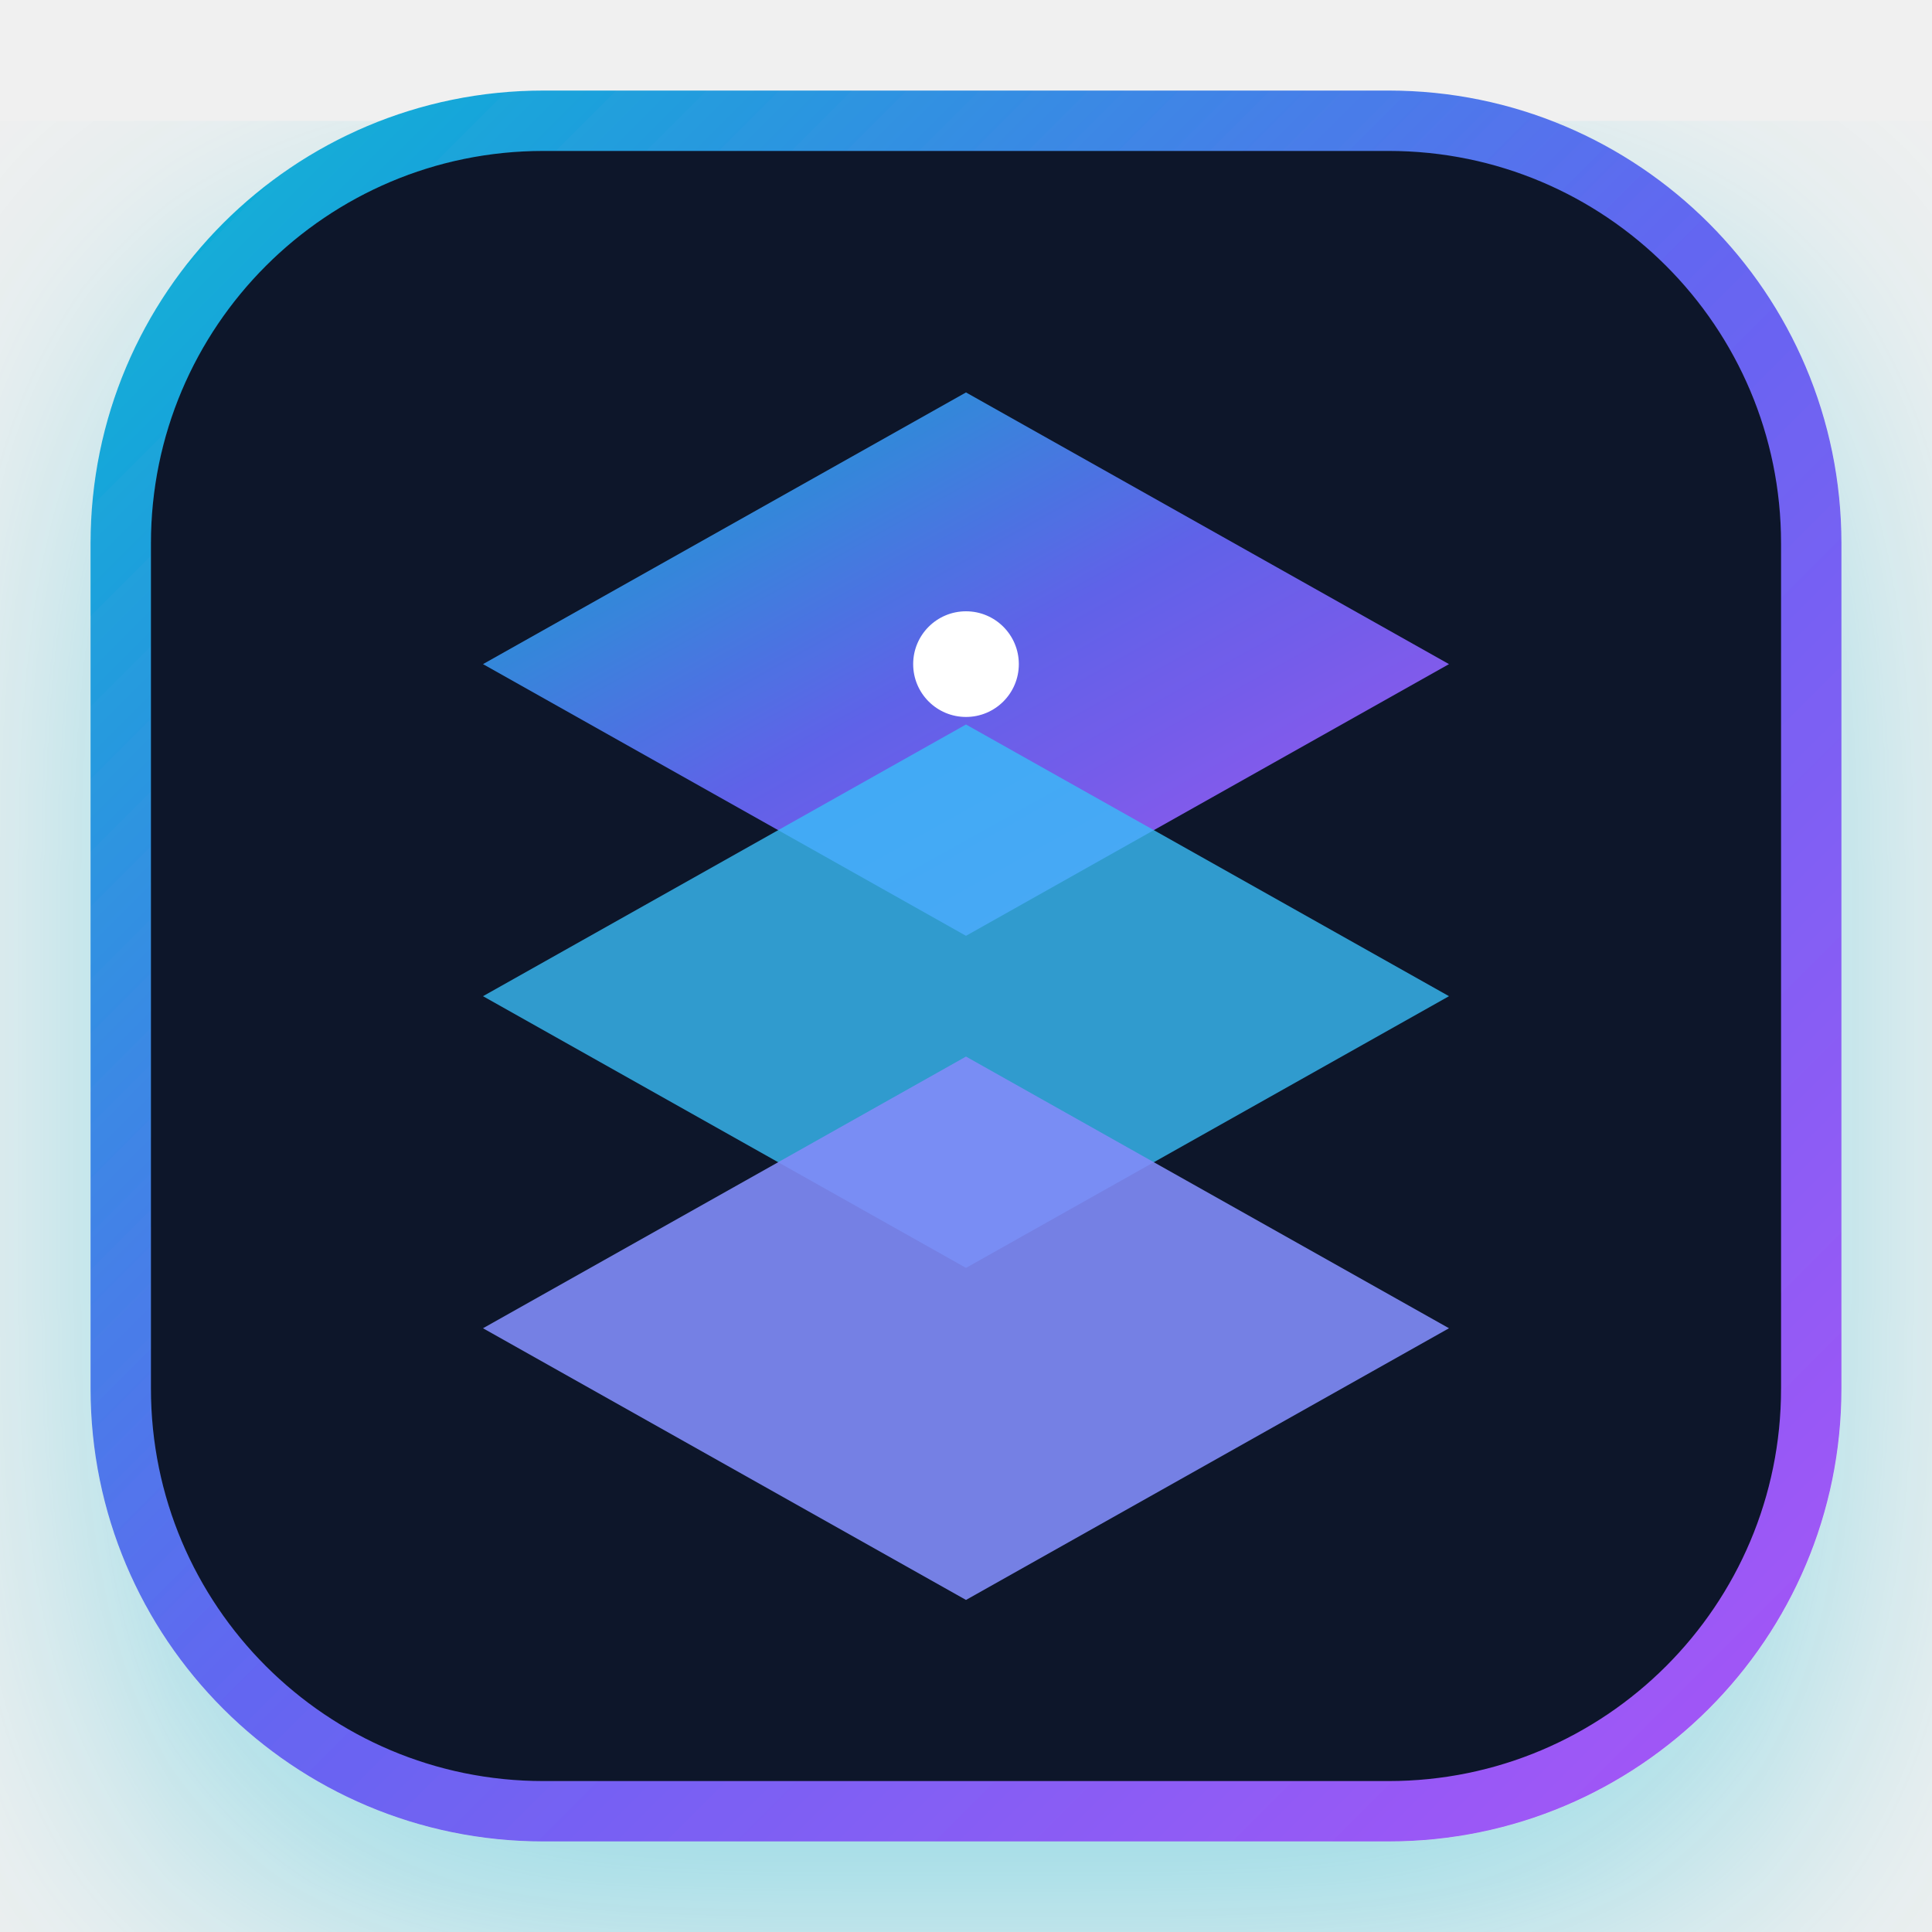
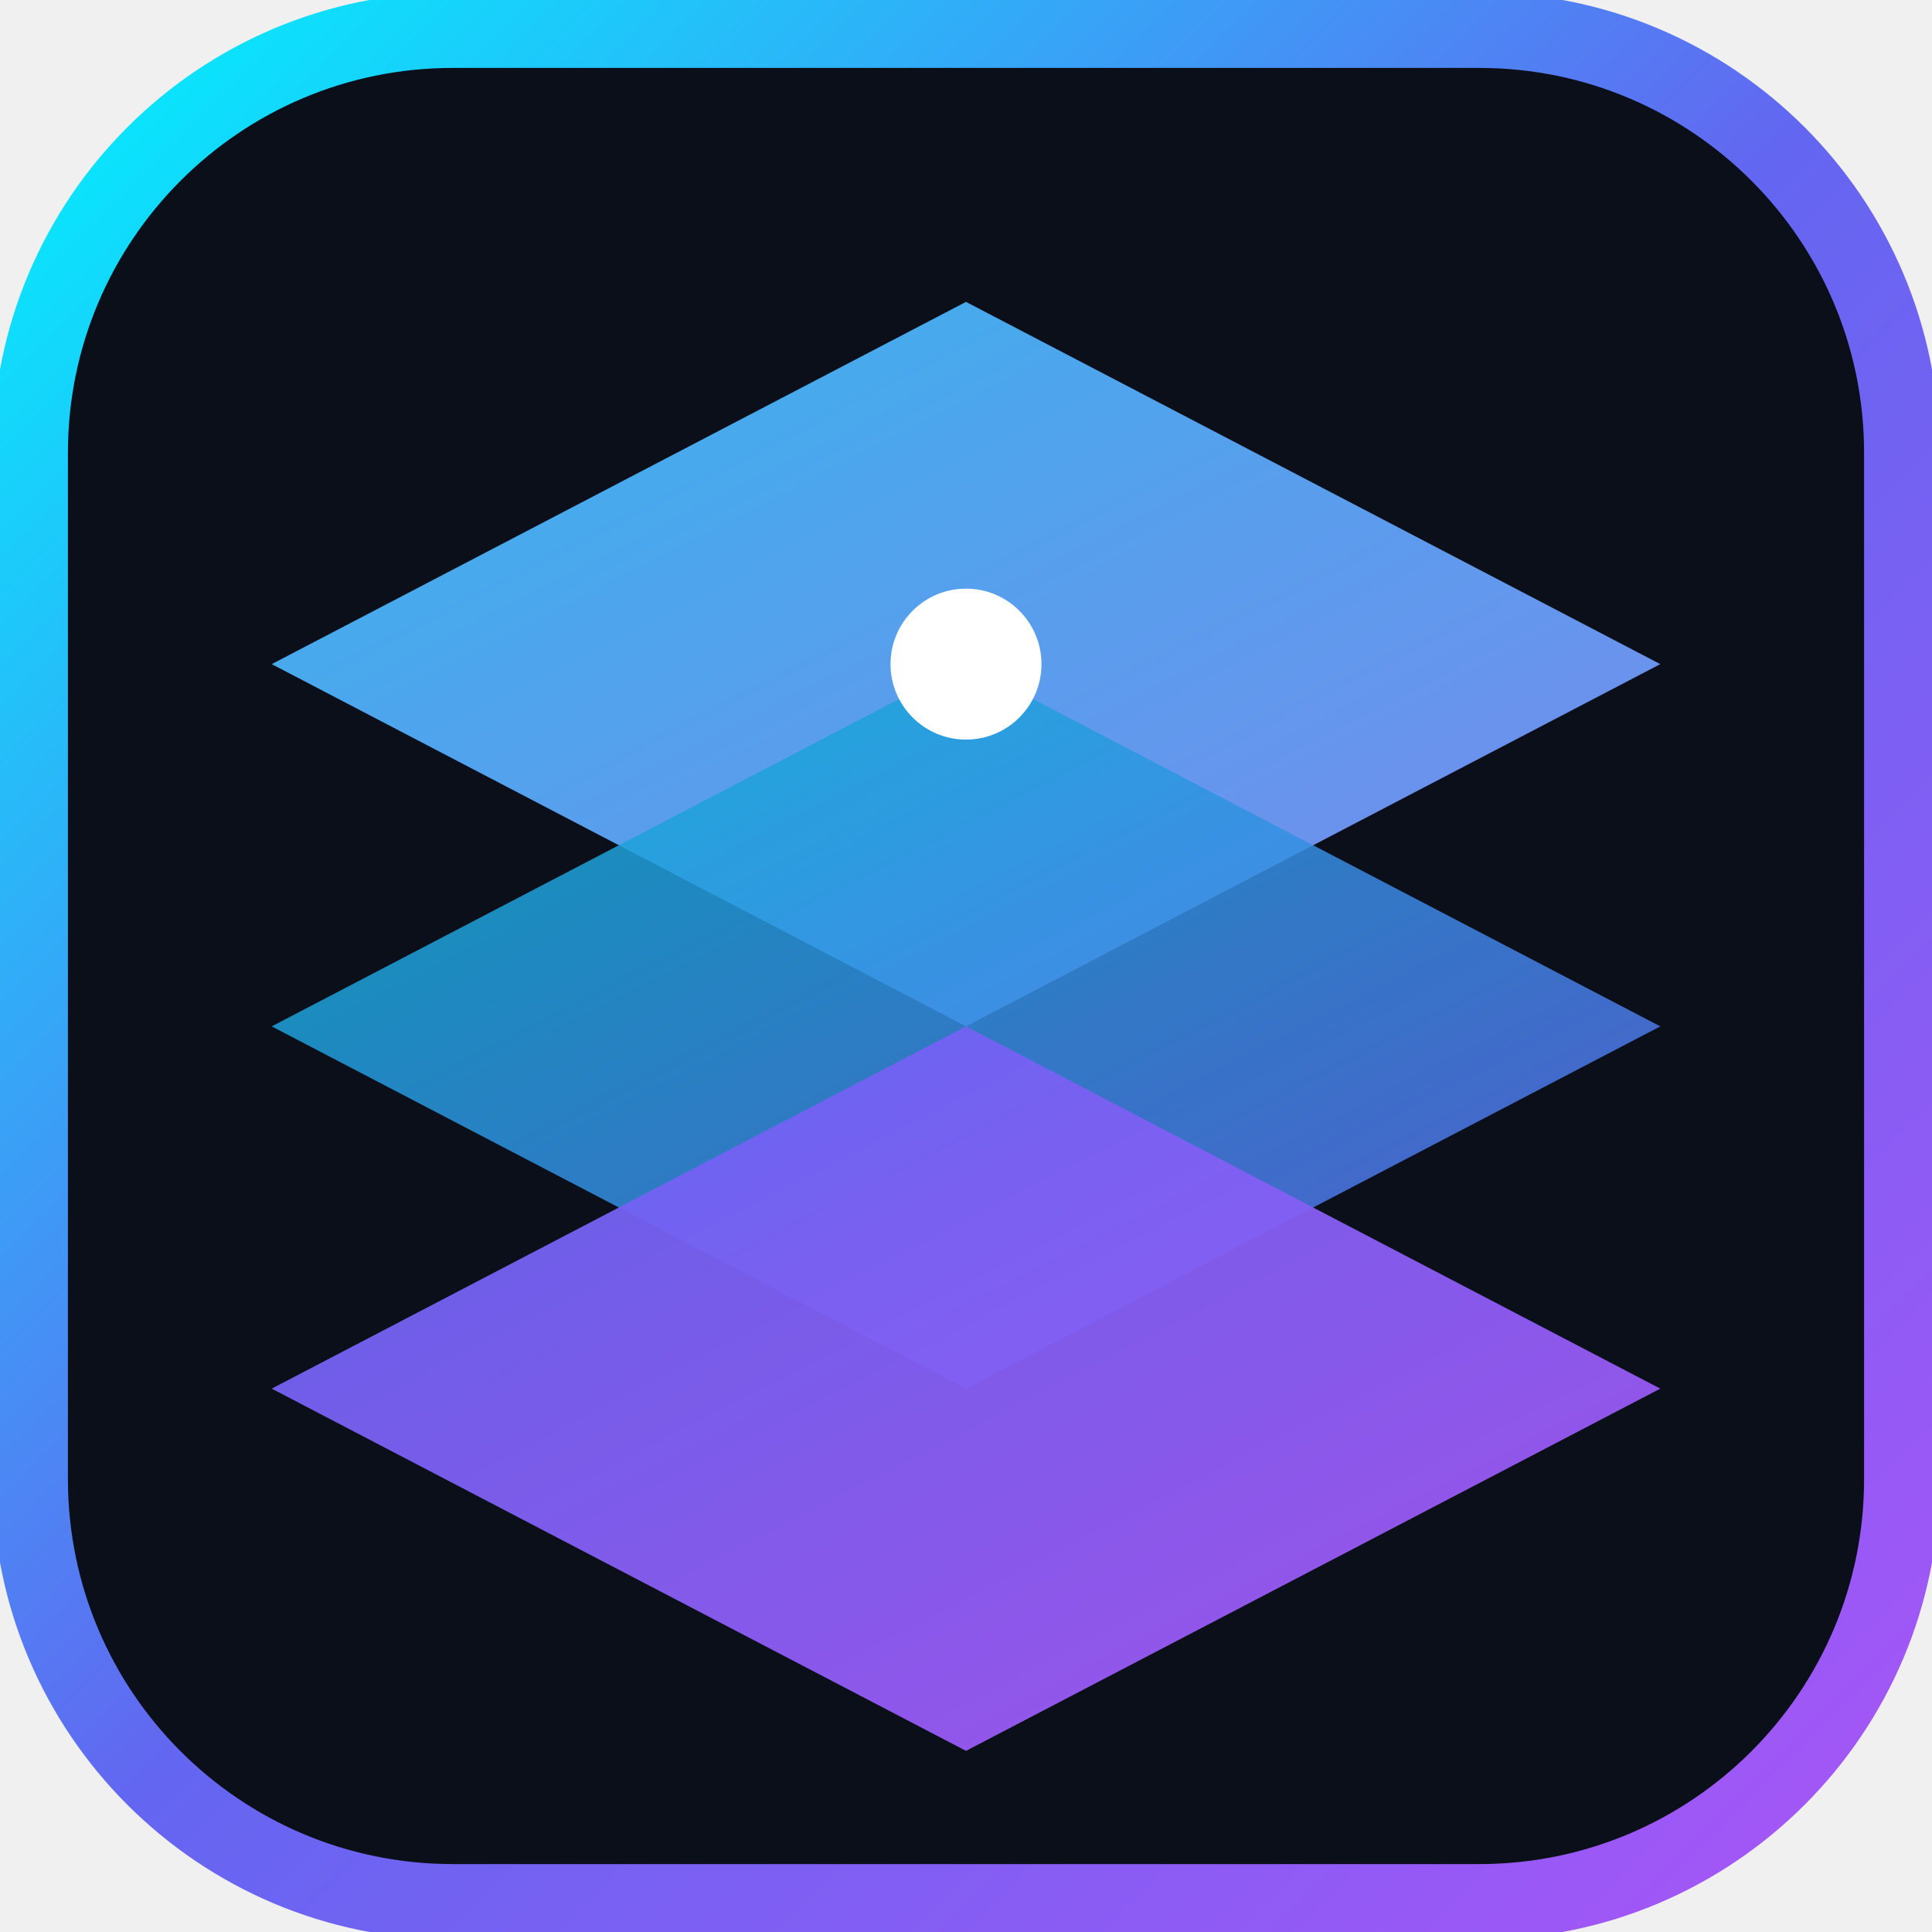
<svg xmlns="http://www.w3.org/2000/svg" viewBox="0 0 128 128" width="128" height="128">
  <defs>
    <linearGradient id="bgGrad" x1="0%" y1="0%" x2="100%" y2="100%">
-       <stop offset="0%" stop-color="#06b6d4" />
+       <stop offset="0%" stop-color="#00f2fe" />
      <stop offset="50%" stop-color="#6366f1" />
      <stop offset="100%" stop-color="#a855f7" />
    </linearGradient>
-     <filter id="glow" x="-20%" y="-20%" width="140%" height="140%">
-       <feDropShadow dx="0" dy="8" stdDeviation="12" flood-color="#06b6d4" flood-opacity="0.4" />
-     </filter>
+     <linearGradient id="layer1Grad" x1="0%" y1="0%" x2="100%" y2="100%">
+       <stop offset="0%" stop-color="#38bdf8" />
+       <stop offset="100%" stop-color="#818cf8" />
+     </linearGradient>
+     <linearGradient id="layer2Grad" x1="0%" y1="0%" x2="100%" y2="100%">
+       <stop offset="0%" stop-color="#06b6d4" />
+       <stop offset="100%" stop-color="#6366f1" />
+     </linearGradient>
+     <linearGradient id="layer3Grad" x1="0%" y1="0%" x2="100%" y2="100%">
+       <stop offset="0%" stop-color="#6366f1" />
+       <stop offset="100%" stop-color="#a855f7" />
+     </linearGradient>
  </defs>
-   <rect x="8" y="8" width="112" height="112" rx="28" fill="#0f172a" stroke="url(#bgGrad)" stroke-width="4" filter="url(#glow)" />
-   <polygon points="64,26 96,44 64,62 32,44" fill="url(#bgGrad)" opacity="0.95" />
-   <polygon points="64,48 96,66 64,84 32,66" fill="#38bdf8" opacity="0.8" />
-   <polygon points="64,70 96,88 64,106 32,88" fill="#818cf8" opacity="0.9" />
-   <circle cx="64" cy="44" r="3.5" fill="#ffffff" />
+   <rect x="2" y="2" width="124" height="124" rx="28" fill="#0b0f19" stroke="url(#bgGrad)" stroke-width="5" />
+   <polygon points="64,20 110,44 64,68 18,44" fill="url(#layer1Grad)" opacity="0.95" />
+   <polygon points="64,44 110,68 64,92 18,68" fill="url(#layer2Grad)" opacity="0.85" />
+   <polygon points="64,68 110,92 64,116 18,92" fill="url(#layer3Grad)" opacity="0.95" />
+   <circle cx="64" cy="44" r="5" fill="#ffffff" />
</svg>
